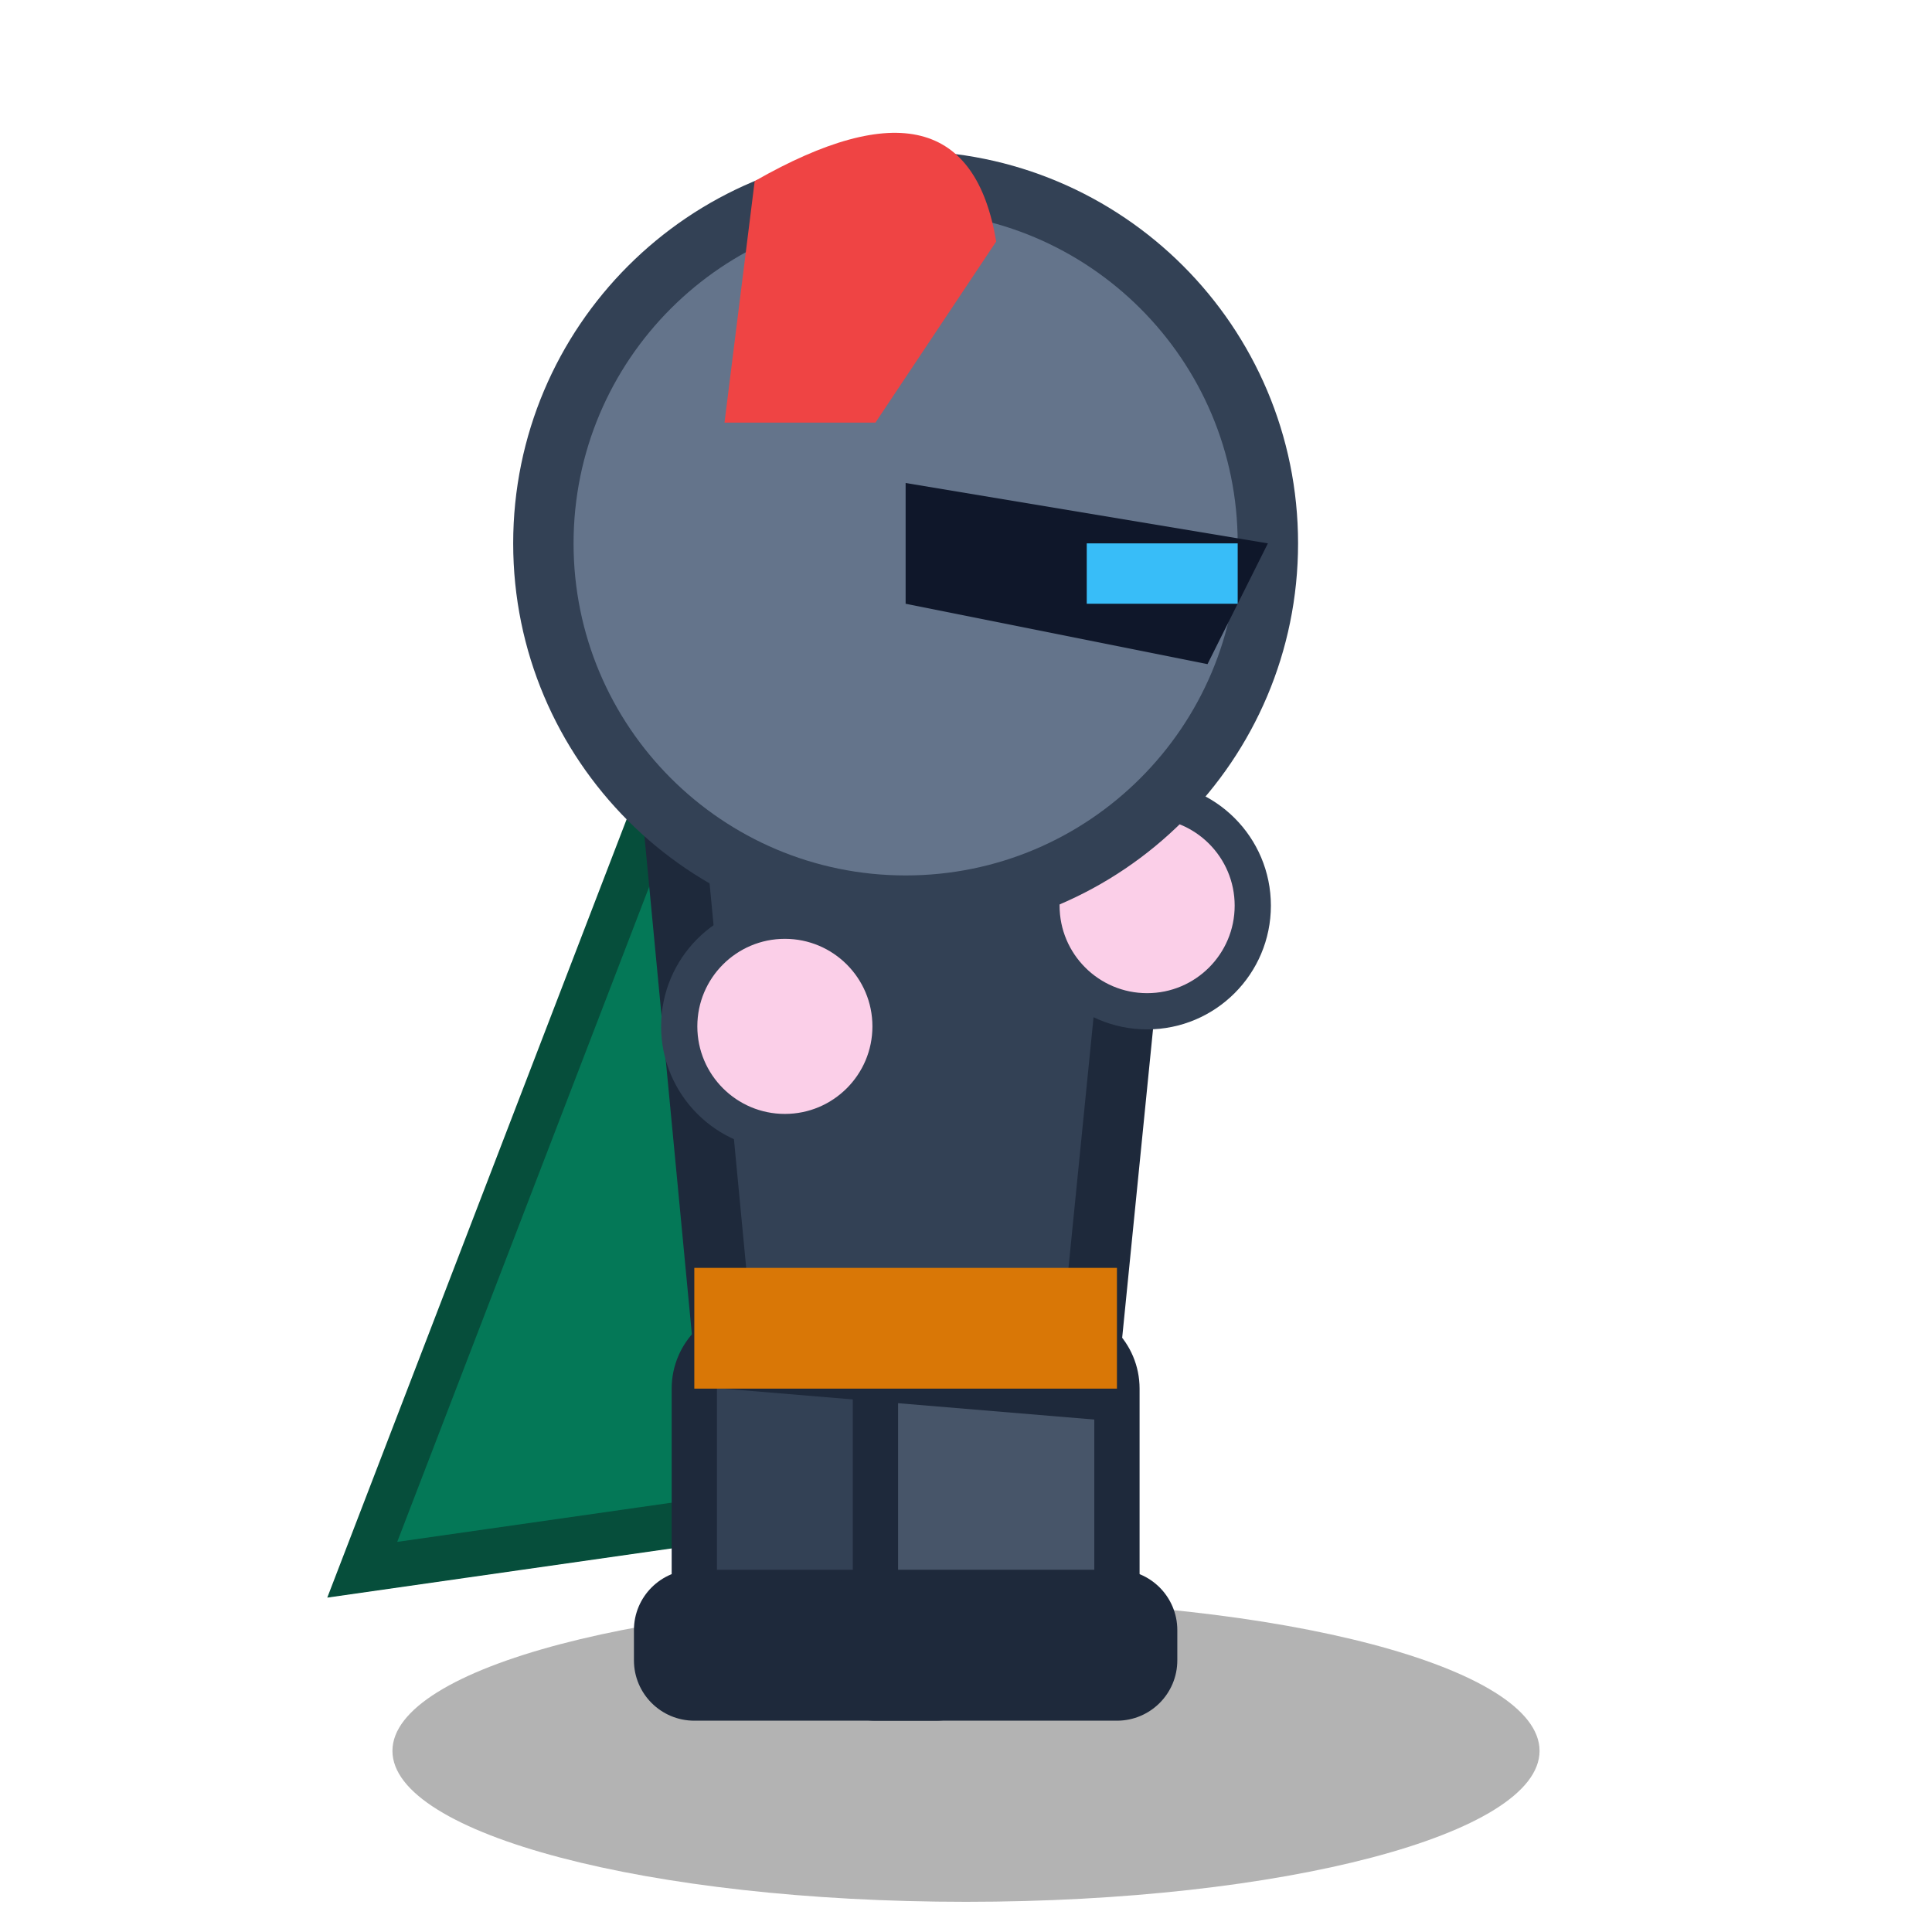
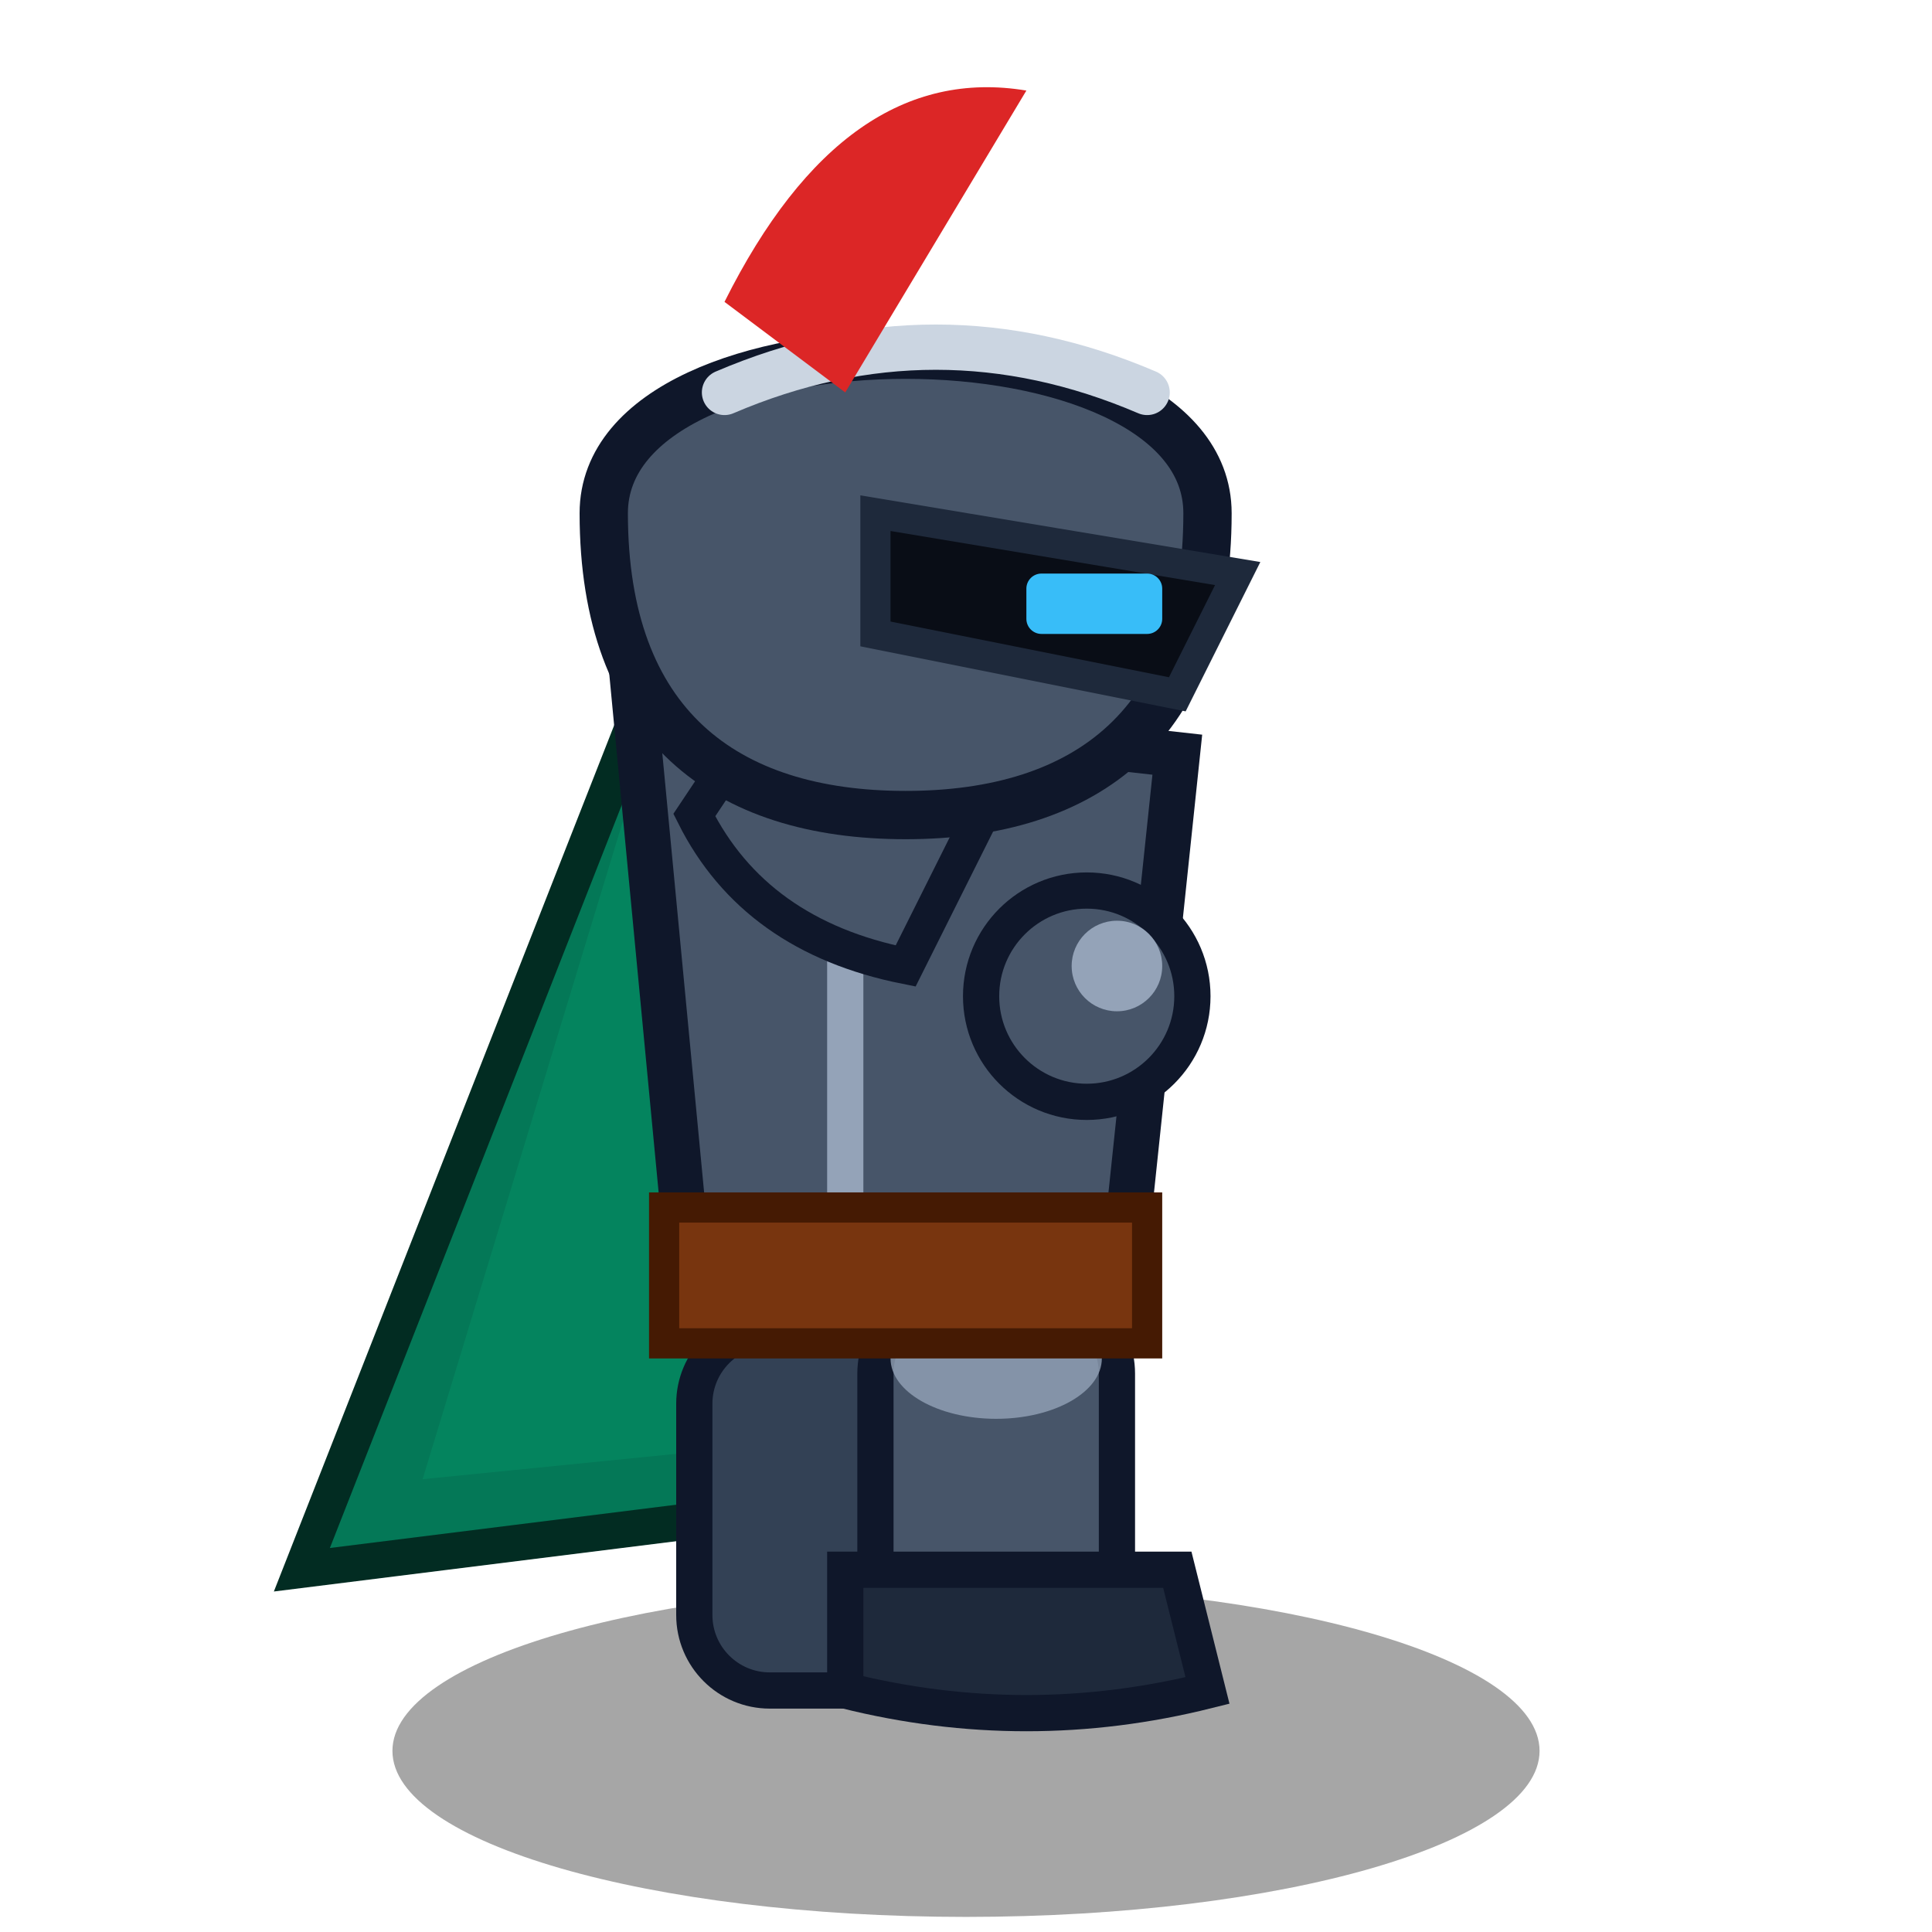
<svg xmlns="http://www.w3.org/2000/svg" viewBox="0 0 64 64" width="64" height="64">
-   <ellipse cx="32" cy="58" rx="19" ry="5" fill="rgba(0,0,0,0.3)" />
-   <path d="M22 26 L12 52 L26 50 L28 28 Z" fill="#047857" stroke="#064e3b" stroke-width="1.5" />
-   <rect x="23" y="44" width="8" height="12" rx="2" fill="#334155" stroke="#1e293b" stroke-width="1.5" />
-   <rect x="21" y="52" width="12" height="5" rx="2" fill="#1e293b" />
-   <rect x="29" y="44" width="8" height="12" rx="2" fill="#475569" stroke="#1e293b" stroke-width="1.5" />
-   <rect x="27" y="52" width="12" height="5" rx="2" fill="#1e293b" />
-   <path d="M22 24 L38 26 L36 46 L24 45 Z" fill="#334155" stroke="#1e293b" stroke-width="2" />
-   <rect x="23" y="42" width="14" height="4" fill="#d97706" />
-   <circle cx="26" cy="34" r="3.5" fill="#fbcfe8" stroke="#334155" stroke-width="1.2" />
-   <circle cx="38" cy="30" r="3.5" fill="#fbcfe8" stroke="#334155" stroke-width="1.2" />
-   <circle cx="30" cy="18" r="12" fill="#64748b" stroke="#334155" stroke-width="2" />
-   <path d="M25 6 Q32 2 33 8 L29 14 L24 14 Z" fill="#ef4444" />
-   <polygon points="30,16 42,18 40,22 30,20" fill="#0f172a" />
-   <rect x="36" y="18" width="5" height="2" fill="#38bdf8" />
+   <ellipse cx="32" cy="58" rx="19" ry="5.5" fill="rgba(0,0,0,0.35)" />
+   <path d="M21 24 L10 52 L26 50 L26 28 Z" fill="#047857" stroke="#022c22" stroke-width="1.2" />
+   <path d="M21 26 L14 49 L24 48 L25 30 Z" fill="#059669" opacity="0.4" />
+   <rect x="23" y="44" width="8" height="12" rx="2.5" fill="#334155" stroke="#0f172a" stroke-width="1.2" />
+   <rect x="29" y="43" width="8" height="13" rx="2.5" fill="#475569" stroke="#0f172a" stroke-width="1.2" />
+   <ellipse cx="33" cy="45" rx="3.5" ry="2" fill="#94a3b8" opacity="0.8" />
+   <path d="M28 52 L39 52 L40 56 Q34 57.5 28 56 Z" fill="#1e293b" stroke="#0f172a" stroke-width="1.2" />
+   <path d="M21 23 L39 25 L37 44 L23 44 Z" fill="#475569" stroke="#0f172a" stroke-width="1.5" />
+   <line x1="28" y1="24" x2="28" y2="43" stroke="#94a3b8" stroke-width="1.2" />
+   <rect x="22" y="40" width="16" height="4.5" fill="#78350f" stroke="#451a03" stroke-width="1" />
+   <path d="M25 24 Q30 22 33 26 L30 32 Q25 31 23 27 Z" fill="#475569" stroke="#0f172a" stroke-width="1.2" />
+   <ellipse cx="27" cy="25" rx="2.5" ry="1.2" fill="#94a3b8" />
+   <ellipse cx="36" cy="33" rx="3.5" ry="3.5" fill="#475569" stroke="#0f172a" stroke-width="1.2" />
+   <circle cx="37" cy="32" r="1.5" fill="#94a3b8" />
+   <path d="M20 17 C20 10 40 10 40 17 C40 24 36 27 30 27 C24 27 20 24 20 17 Z" fill="#475569" stroke="#0f172a" stroke-width="1.6" />
+   <path d="M24 13 Q31 10 38 13" stroke="#cbd5e1" stroke-width="1.5" stroke-linecap="round" fill="none" />
+   <polygon points="29,17 41,19 39,23 29,21" fill="#090d16" stroke="#1e293b" stroke-width="1" />
+   <rect x="34" y="19" width="4.5" height="2" rx="0.5" fill="#38bdf8" />
+   <path d="M24 10 Q28 2 34 3 Q31 8 28 13 Z" fill="#dc2626" />
</svg>
